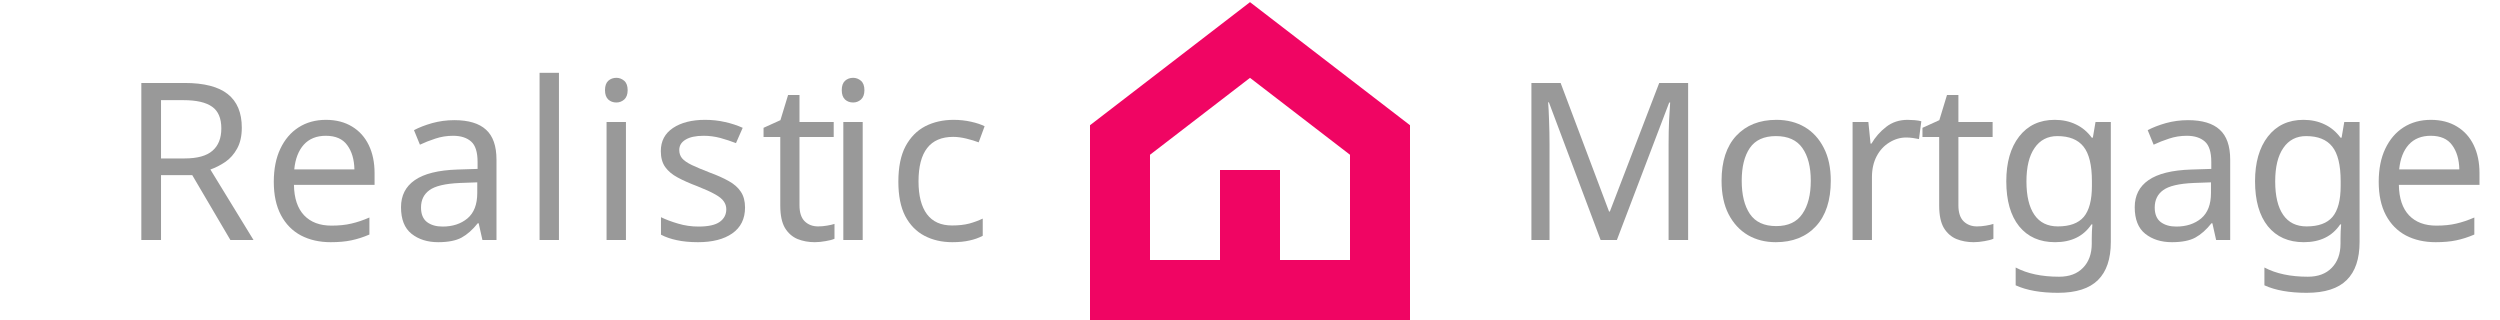
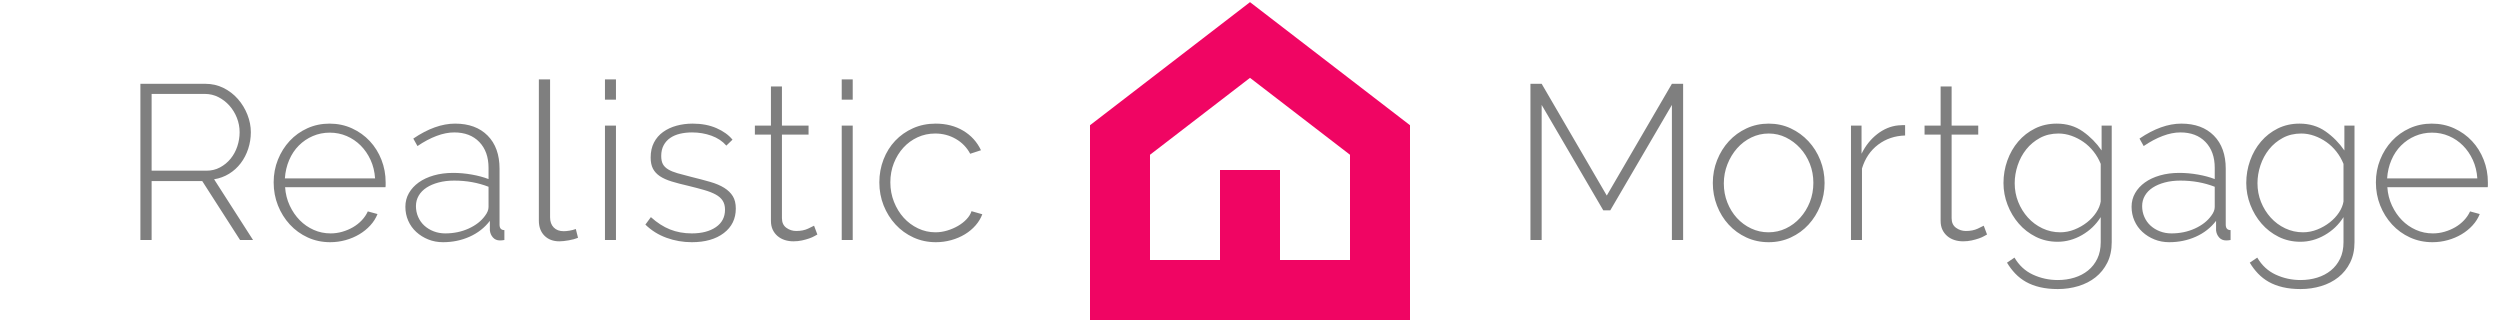
- <svg xmlns="http://www.w3.org/2000/svg" width="250px" height="32px" viewBox="0 0 250 32" version="1.1">
-   <defs />
-   <g id="Assets" stroke="none" stroke-width="1" fill="none" fill-rule="evenodd">
-     <g id="lockup-realistic-mortgage">
-       <g id="title" transform="translate(11, 0)">
-         <text id="Mortgage" opacity="0.4" font-family="Raleway-Light, Raleway" font-size="22" font-weight="300" line-spacing="26" fill="#000000">
-           <tspan x="140" y="24">Mo</tspan>
-           <tspan x="172.384" y="24" letter-spacing="1">r</tspan>
-           <tspan x="180.886" y="24" letter-spacing="0.5">t</tspan>
-           <tspan x="188.426" y="24" letter-spacing="-0.5">gag</tspan>
-           <tspan x="225.668" y="24">e</tspan>
-         </text>
-         <text id="Realistic" opacity="0.4" font-family="Raleway-Light, Raleway" font-size="22" font-weight="300" line-spacing="26" letter-spacing="0.5" fill="#000000">
-           <tspan x="0.994" y="24">Rea</tspan>
-           <tspan x="41.082" y="24" letter-spacing="1">l</tspan>
-           <tspan x="47.78" y="24">ist</tspan>
-           <tspan x="71.456" y="24">ic</tspan>
-         </text>
-         <g id="ic_logo" transform="translate(98, 0)" fill="#F00563">
-           <g id="Rectangle">
-             <path d="M16,0.215 L32,12.523 L32,32 L0,32 L0,12.523 L16,0.215 Z M19,26 L26,26 L26,15.477 L16,7.785 L6,15.477 L6,26 L13,26 L13,17 L19,17 L19,26 L19,26 Z" fill-rule="nonzero" />
-           </g>
-         </g>
-       </g>
+ <svg xmlns="http://www.w3.org/2000/svg" width="250px" height="32px" version="1.1" viewBox="0 0 250 32">
+   <g transform="translate(11)">
+     <g transform="translate(98)" fill="#F00563">
+       <path d="m16 0.215l16 12.308v19.477h-32v-19.477l16-12.308zm3 25.785h7v-10.523l-10-7.692-10 7.692v10.523h7v-9h6v9z" fill-rule="nonzero" />
    </g>
+     <path d="m156.19 24v-13.508l-6.16 10.538h-0.704l-6.16-10.538v13.508h-1.122v-15.62h1.122l6.512 11.176 6.512-11.176h1.122v15.62h-1.122zm9.68 0.22c-0.807 0-1.551-0.158-2.233-0.473s-1.272-0.744-1.771-1.287-0.887-1.173-1.166-1.892-0.418-1.474-0.418-2.266c0-0.807 0.143-1.569 0.429-2.288s0.678-1.349 1.177-1.892 1.089-0.972 1.771-1.287 1.419-0.473 2.211-0.473 1.525 0.158 2.2 0.473 1.265 0.744 1.771 1.287 0.902 1.173 1.188 1.892 0.429 1.481 0.429 2.288c0 0.792-0.143 1.547-0.429 2.266s-0.678 1.349-1.177 1.892-1.089 0.972-1.771 1.287-1.419 0.473-2.211 0.473zm-4.488-5.874c0 0.675 0.117 1.309 0.352 1.903s0.554 1.111 0.957 1.551 0.876 0.788 1.419 1.045c0.543 0.257 1.122 0.385 1.738 0.385s1.195-0.128 1.738-0.385c0.543-0.257 1.019-0.612 1.43-1.067s0.733-0.979 0.968-1.573 0.352-1.236 0.352-1.925c0-0.675-0.117-1.309-0.352-1.903s-0.557-1.115-0.968-1.562-0.884-0.803-1.419-1.067-1.111-0.396-1.727-0.396-1.195 0.132-1.738 0.396-1.016 0.623-1.419 1.078-0.726 0.986-0.968 1.595-0.363 1.25-0.363 1.925zm18.128-4.796c-1.027 0.029-1.925 0.334-2.695 0.913s-1.309 1.375-1.617 2.387v7.15h-1.1v-11.44h1.056v2.816c0.396-0.807 0.92-1.463 1.573-1.969s1.353-0.796 2.101-0.869c0.147-0.015 0.279-0.022 0.396-0.022h0.286v1.034zm8.194 9.9c-0.059 0.029-0.158 0.084-0.297 0.165s-0.315 0.158-0.528 0.231-0.451 0.139-0.715 0.198-0.55 0.088-0.858 0.088-0.598-0.044-0.869-0.132-0.51-0.22-0.715-0.396-0.367-0.389-0.484-0.638-0.176-0.543-0.176-0.88v-8.624h-1.606v-0.902h1.606v-3.916h1.1v3.916h2.662v0.902h-2.662v8.36c0 0.425 0.147 0.744 0.44 0.957s0.623 0.319 0.99 0.319c0.455 0 0.847-0.077 1.177-0.231s0.532-0.253 0.605-0.297l0.33 0.88zm7.056 0.726c-0.792 0-1.518-0.165-2.178-0.495-0.66-0.33-1.228-0.77-1.705-1.32s-0.851-1.177-1.122-1.881-0.407-1.43-0.407-2.178c0-0.777 0.128-1.525 0.385-2.244s0.62-1.353 1.089-1.903c0.469-0.55 1.03-0.986 1.683-1.309s1.375-0.484 2.167-0.484c0.997 0 1.866 0.26 2.607 0.781s1.368 1.155 1.881 1.903v-2.486h1.012v11.66c0 0.777-0.147 1.459-0.44 2.046s-0.686 1.074-1.177 1.463-1.063 0.682-1.716 0.88-1.338 0.297-2.057 0.297c-0.66 0-1.254-0.062-1.782-0.187s-0.994-0.301-1.397-0.528-0.763-0.506-1.078-0.836c-0.315-0.33-0.59-0.693-0.825-1.089l0.748-0.506c0.455 0.777 1.071 1.346 1.848 1.705s1.606 0.539 2.486 0.539c0.587 0 1.14-0.081 1.661-0.242s0.975-0.4 1.364-0.715 0.697-0.708 0.924-1.177 0.341-1.019 0.341-1.65v-2.508c-0.469 0.748-1.093 1.346-1.87 1.793s-1.591 0.671-2.442 0.671zm0.264-0.946c0.484 0 0.957-0.092 1.419-0.275s0.88-0.422 1.254-0.715 0.682-0.623 0.924-0.99 0.392-0.733 0.451-1.1v-3.762c-0.176-0.44-0.411-0.847-0.704-1.221s-0.627-0.693-1.001-0.957-0.777-0.473-1.21-0.627-0.869-0.231-1.309-0.231c-0.689 0-1.305 0.147-1.848 0.44s-1.001 0.675-1.375 1.144-0.66 1.001-0.858 1.595-0.297 1.192-0.297 1.793c0 0.66 0.117 1.283 0.352 1.87s0.557 1.107 0.968 1.562 0.895 0.814 1.452 1.078 1.151 0.396 1.782 0.396zm10.896 0.99c-0.528 0-1.019-0.092-1.474-0.275s-0.854-0.433-1.199-0.748-0.612-0.689-0.803-1.122-0.286-0.898-0.286-1.397 0.117-0.953 0.352-1.364 0.561-0.766 0.979-1.067 0.92-0.535 1.507-0.704 1.232-0.253 1.936-0.253c0.616 0 1.236 0.055 1.859 0.165s1.184 0.26 1.683 0.451v-1.122c0-1.085-0.308-1.947-0.924-2.585s-1.452-0.957-2.508-0.957c-0.557 0-1.148 0.117-1.771 0.352s-1.258 0.572-1.903 1.012l-0.418-0.748c1.467-0.997 2.86-1.496 4.18-1.496 1.379 0 2.464 0.4 3.256 1.199s1.188 1.903 1.188 3.311v5.588c0 0.367 0.161 0.55 0.484 0.55v0.99c-0.073 0.015-0.15 0.026-0.231 0.033s-0.15 0.011-0.209 0.011c-0.293 0-0.528-0.099-0.704-0.297s-0.279-0.436-0.308-0.715v-0.946c-0.528 0.689-1.203 1.217-2.024 1.584s-1.709 0.55-2.662 0.55zm0.22-0.88c0.851 0 1.632-0.161 2.343-0.484s1.258-0.748 1.639-1.276c0.235-0.308 0.352-0.601 0.352-0.88v-2.024c-0.528-0.205-1.078-0.359-1.65-0.462s-1.166-0.154-1.782-0.154c-0.572 0-1.093 0.062-1.562 0.187s-0.873 0.297-1.21 0.517-0.598 0.488-0.781 0.803-0.275 0.664-0.275 1.045 0.073 0.741 0.22 1.078 0.352 0.627 0.616 0.869 0.576 0.433 0.935 0.572 0.744 0.209 1.155 0.209zm12.898 0.836c-0.792 0-1.518-0.165-2.178-0.495-0.66-0.33-1.228-0.77-1.705-1.32s-0.851-1.177-1.122-1.881-0.407-1.43-0.407-2.178c0-0.777 0.128-1.525 0.385-2.244s0.62-1.353 1.089-1.903c0.469-0.55 1.03-0.986 1.683-1.309s1.375-0.484 2.167-0.484c0.997 0 1.866 0.26 2.607 0.781s1.368 1.155 1.881 1.903v-2.486h1.012v11.66c0 0.777-0.147 1.459-0.44 2.046s-0.686 1.074-1.177 1.463-1.063 0.682-1.716 0.88-1.338 0.297-2.057 0.297c-0.66 0-1.254-0.062-1.782-0.187s-0.994-0.301-1.397-0.528-0.763-0.506-1.078-0.836c-0.315-0.33-0.59-0.693-0.825-1.089l0.748-0.506c0.455 0.777 1.071 1.346 1.848 1.705s1.606 0.539 2.486 0.539c0.587 0 1.14-0.081 1.661-0.242s0.975-0.4 1.364-0.715 0.697-0.708 0.924-1.177 0.341-1.019 0.341-1.65v-2.508c-0.469 0.748-1.093 1.346-1.87 1.793s-1.591 0.671-2.442 0.671zm0.264-0.946c0.484 0 0.957-0.092 1.419-0.275s0.88-0.422 1.254-0.715 0.682-0.623 0.924-0.99 0.392-0.733 0.451-1.1v-3.762c-0.176-0.44-0.411-0.847-0.704-1.221s-0.627-0.693-1.001-0.957-0.777-0.473-1.21-0.627-0.869-0.231-1.309-0.231c-0.689 0-1.305 0.147-1.848 0.44s-1.001 0.675-1.375 1.144-0.66 1.001-0.858 1.595-0.297 1.192-0.297 1.793c0 0.66 0.117 1.283 0.352 1.87s0.557 1.107 0.968 1.562 0.895 0.814 1.452 1.078 1.151 0.396 1.782 0.396zm12.942 0.99c-0.807 0-1.555-0.158-2.244-0.473s-1.287-0.748-1.793-1.298c-0.506-0.55-0.902-1.184-1.188-1.903s-0.429-1.489-0.429-2.31c0-0.807 0.143-1.566 0.429-2.277s0.678-1.335 1.177-1.87 1.089-0.957 1.771-1.265 1.419-0.462 2.211-0.462c0.807 0 1.555 0.158 2.244 0.473s1.283 0.741 1.782 1.276 0.887 1.159 1.166 1.87 0.418 1.463 0.418 2.255v0.275c0 0.11-0.007 0.18-0.022 0.209h-10.032c0.044 0.66 0.198 1.272 0.462 1.837s0.598 1.052 1.001 1.463 0.869 0.733 1.397 0.968 1.093 0.352 1.694 0.352c0.396 0 0.785-0.055 1.166-0.165s0.737-0.26 1.067-0.451 0.623-0.422 0.88-0.693 0.458-0.568 0.605-0.891l0.968 0.264c-0.161 0.411-0.4 0.788-0.715 1.133s-0.682 0.642-1.1 0.891-0.876 0.444-1.375 0.583-1.012 0.209-1.54 0.209zm4.488-6.38c-0.044-0.675-0.194-1.291-0.451-1.848s-0.587-1.038-0.99-1.441-0.869-0.719-1.397-0.946-1.093-0.341-1.694-0.341-1.166 0.114-1.694 0.341-0.994 0.543-1.397 0.946-0.726 0.887-0.968 1.452-0.385 1.177-0.429 1.837h9.02z" fill="#000" opacity=".5" />
+     <path d="m3.04 24v-15.62h6.49c0.66 0 1.269 0.139 1.826 0.418s1.038 0.649 1.441 1.111c0.403 0.462 0.719 0.983 0.946 1.562s0.341 1.162 0.341 1.749c0 0.572-0.088 1.126-0.264 1.661s-0.425 1.016-0.748 1.441-0.711 0.777-1.166 1.056-0.953 0.462-1.496 0.55l3.894 6.072h-1.298l-3.784-5.896h-5.06v5.896h-1.122zm1.122-6.93h5.478c0.499 0 0.953-0.11 1.364-0.33s0.763-0.51 1.056-0.869 0.517-0.77 0.671-1.232 0.231-0.935 0.231-1.419c0-0.499-0.092-0.979-0.275-1.441-0.183-0.462-0.433-0.869-0.748-1.221s-0.682-0.634-1.1-0.847-0.869-0.319-1.353-0.319h-5.324v7.678zm17.858 7.15c-0.807 0-1.555-0.158-2.244-0.473s-1.287-0.748-1.793-1.298c-0.506-0.55-0.902-1.184-1.188-1.903s-0.429-1.489-0.429-2.31c0-0.807 0.143-1.566 0.429-2.277s0.678-1.335 1.177-1.87 1.089-0.957 1.771-1.265 1.419-0.462 2.211-0.462c0.807 0 1.555 0.158 2.244 0.473s1.283 0.741 1.782 1.276 0.887 1.159 1.166 1.87 0.418 1.463 0.418 2.255v0.275c0 0.11-0.007 0.18-0.022 0.209h-10.032c0.044 0.66 0.198 1.272 0.462 1.837s0.598 1.052 1.001 1.463c0.403 0.411 0.869 0.733 1.397 0.968s1.093 0.352 1.694 0.352c0.396 0 0.785-0.055 1.166-0.165s0.737-0.26 1.067-0.451c0.33-0.191 0.623-0.422 0.88-0.693s0.458-0.568 0.605-0.891l0.968 0.264c-0.161 0.411-0.4 0.788-0.715 1.133s-0.682 0.642-1.1 0.891-0.876 0.444-1.375 0.583-1.012 0.209-1.54 0.209zm4.488-6.38c-0.044-0.675-0.194-1.291-0.451-1.848-0.257-0.557-0.587-1.038-0.99-1.441-0.403-0.403-0.869-0.719-1.397-0.946s-1.093-0.341-1.694-0.341-1.166 0.114-1.694 0.341-0.994 0.543-1.397 0.946c-0.403 0.403-0.726 0.887-0.968 1.452s-0.385 1.177-0.429 1.837h9.02zm6.792 6.38c-0.528 0-1.019-0.092-1.474-0.275s-0.854-0.433-1.199-0.748-0.612-0.689-0.803-1.122-0.286-0.898-0.286-1.397 0.117-0.953 0.352-1.364 0.561-0.766 0.979-1.067 0.92-0.535 1.507-0.704 1.232-0.253 1.936-0.253c0.616 0 1.236 0.055 1.859 0.165 0.623 0.11 1.184 0.26 1.683 0.451v-1.122c0-1.085-0.308-1.947-0.924-2.585s-1.452-0.957-2.508-0.957c-0.557 0-1.148 0.117-1.771 0.352-0.623 0.235-1.258 0.572-1.903 1.012l-0.418-0.748c1.467-0.997 2.86-1.496 4.18-1.496 1.379 0 2.464 0.4 3.256 1.199s1.188 1.903 1.188 3.311v5.588c0 0.367 0.161 0.55 0.484 0.55v0.99c-0.073 0.015-0.15 0.026-0.231 0.033s-0.15 0.011-0.209 0.011c-0.293 0-0.528-0.099-0.704-0.297s-0.279-0.436-0.308-0.715v-0.946c-0.528 0.689-1.203 1.217-2.024 1.584s-1.709 0.55-2.662 0.55zm0.22-0.88c0.851 0 1.632-0.161 2.343-0.484s1.258-0.748 1.639-1.276c0.235-0.308 0.352-0.601 0.352-0.88v-2.024c-0.528-0.205-1.078-0.359-1.65-0.462s-1.166-0.154-1.782-0.154c-0.572 0-1.093 0.062-1.562 0.187s-0.873 0.297-1.21 0.517-0.598 0.488-0.781 0.803c-0.183 0.315-0.275 0.664-0.275 1.045s0.073 0.741 0.22 1.078 0.352 0.627 0.616 0.869 0.576 0.433 0.935 0.572 0.744 0.209 1.155 0.209zm9.366-15.4h1.122v13.794c0 0.425 0.121 0.763 0.363 1.012s0.576 0.374 1.001 0.374c0.161 0 0.356-0.018 0.583-0.055 0.227-0.037 0.436-0.092 0.627-0.165l0.22 0.88c-0.249 0.103-0.557 0.187-0.924 0.253s-0.682 0.099-0.946 0.099c-0.616 0-1.111-0.187-1.485-0.561s-0.561-0.876-0.561-1.507v-14.124zm6.61 16.06v-11.44h1.1v11.44h-1.1zm0-14.036v-2.024h1.1v2.024h-1.1zm8.684 14.256c-0.88 0-1.723-0.147-2.53-0.44s-1.511-0.733-2.112-1.32l0.55-0.748c0.616 0.557 1.254 0.968 1.914 1.232s1.386 0.396 2.178 0.396c0.997 0 1.8-0.209 2.409-0.627s0.913-1.001 0.913-1.749c0-0.352-0.077-0.649-0.231-0.891s-0.385-0.447-0.693-0.616-0.689-0.319-1.144-0.451-0.983-0.271-1.584-0.418c-0.645-0.147-1.206-0.293-1.683-0.44s-0.869-0.323-1.177-0.528-0.539-0.455-0.693-0.748-0.231-0.667-0.231-1.122c0-0.572 0.11-1.071 0.33-1.496s0.524-0.777 0.913-1.056 0.836-0.488 1.342-0.627 1.045-0.209 1.617-0.209c0.895 0 1.687 0.15 2.376 0.451s1.225 0.686 1.606 1.155l-0.616 0.594c-0.381-0.44-0.876-0.77-1.485-0.99s-1.258-0.33-1.947-0.33c-0.425 0-0.825 0.044-1.199 0.132s-0.7 0.227-0.979 0.418-0.499 0.436-0.66 0.737-0.242 0.656-0.242 1.067c0 0.337 0.055 0.609 0.165 0.814s0.286 0.381 0.528 0.528 0.554 0.275 0.935 0.385 0.836 0.231 1.364 0.363c0.719 0.176 1.357 0.345 1.914 0.506s1.023 0.359 1.397 0.594 0.66 0.513 0.858 0.836 0.297 0.733 0.297 1.232c0 1.027-0.4 1.844-1.199 2.453s-1.866 0.913-3.201 0.913zm12.556-0.77c-0.059 0.029-0.158 0.084-0.297 0.165s-0.315 0.158-0.528 0.231-0.451 0.139-0.715 0.198-0.55 0.088-0.858 0.088-0.598-0.044-0.869-0.132-0.51-0.22-0.715-0.396-0.367-0.389-0.484-0.638-0.176-0.543-0.176-0.88v-8.624h-1.606v-0.902h1.606v-3.916h1.1v3.916h2.662v0.902h-2.662v8.36c0 0.425 0.147 0.744 0.44 0.957s0.623 0.319 0.99 0.319c0.455 0 0.847-0.077 1.177-0.231 0.33-0.154 0.532-0.253 0.605-0.297l0.33 0.88zm2.436 0.55v-11.44h1.1v11.44h-1.1zm0-14.036v-2.024h1.1v2.024h-1.1zm3.762 8.272c0-0.807 0.139-1.569 0.418-2.288s0.667-1.342 1.166-1.87 1.093-0.946 1.782-1.254 1.445-0.462 2.266-0.462c1.041 0 1.958 0.235 2.75 0.704s1.386 1.122 1.782 1.958l-1.078 0.352c-0.337-0.631-0.818-1.126-1.441-1.485-0.623-0.359-1.309-0.539-2.057-0.539-0.631 0-1.217 0.125-1.76 0.374s-1.016 0.594-1.419 1.034c-0.403 0.44-0.722 0.957-0.957 1.551s-0.352 1.236-0.352 1.925 0.121 1.338 0.363 1.947 0.565 1.137 0.968 1.584c0.403 0.447 0.88 0.803 1.43 1.067 0.55 0.264 1.133 0.396 1.749 0.396 0.396 0 0.788-0.059 1.177-0.176s0.748-0.271 1.078-0.462c0.33-0.191 0.616-0.414 0.858-0.671s0.407-0.524 0.495-0.803l1.078 0.308c-0.147 0.396-0.37 0.766-0.671 1.111s-0.656 0.642-1.067 0.891-0.865 0.444-1.364 0.583-1.012 0.209-1.54 0.209c-0.807 0-1.555-0.158-2.244-0.473s-1.287-0.748-1.793-1.298c-0.506-0.55-0.902-1.184-1.188-1.903s-0.429-1.489-0.429-2.31z" fill="#000" opacity=".5" />
  </g>
</svg>
